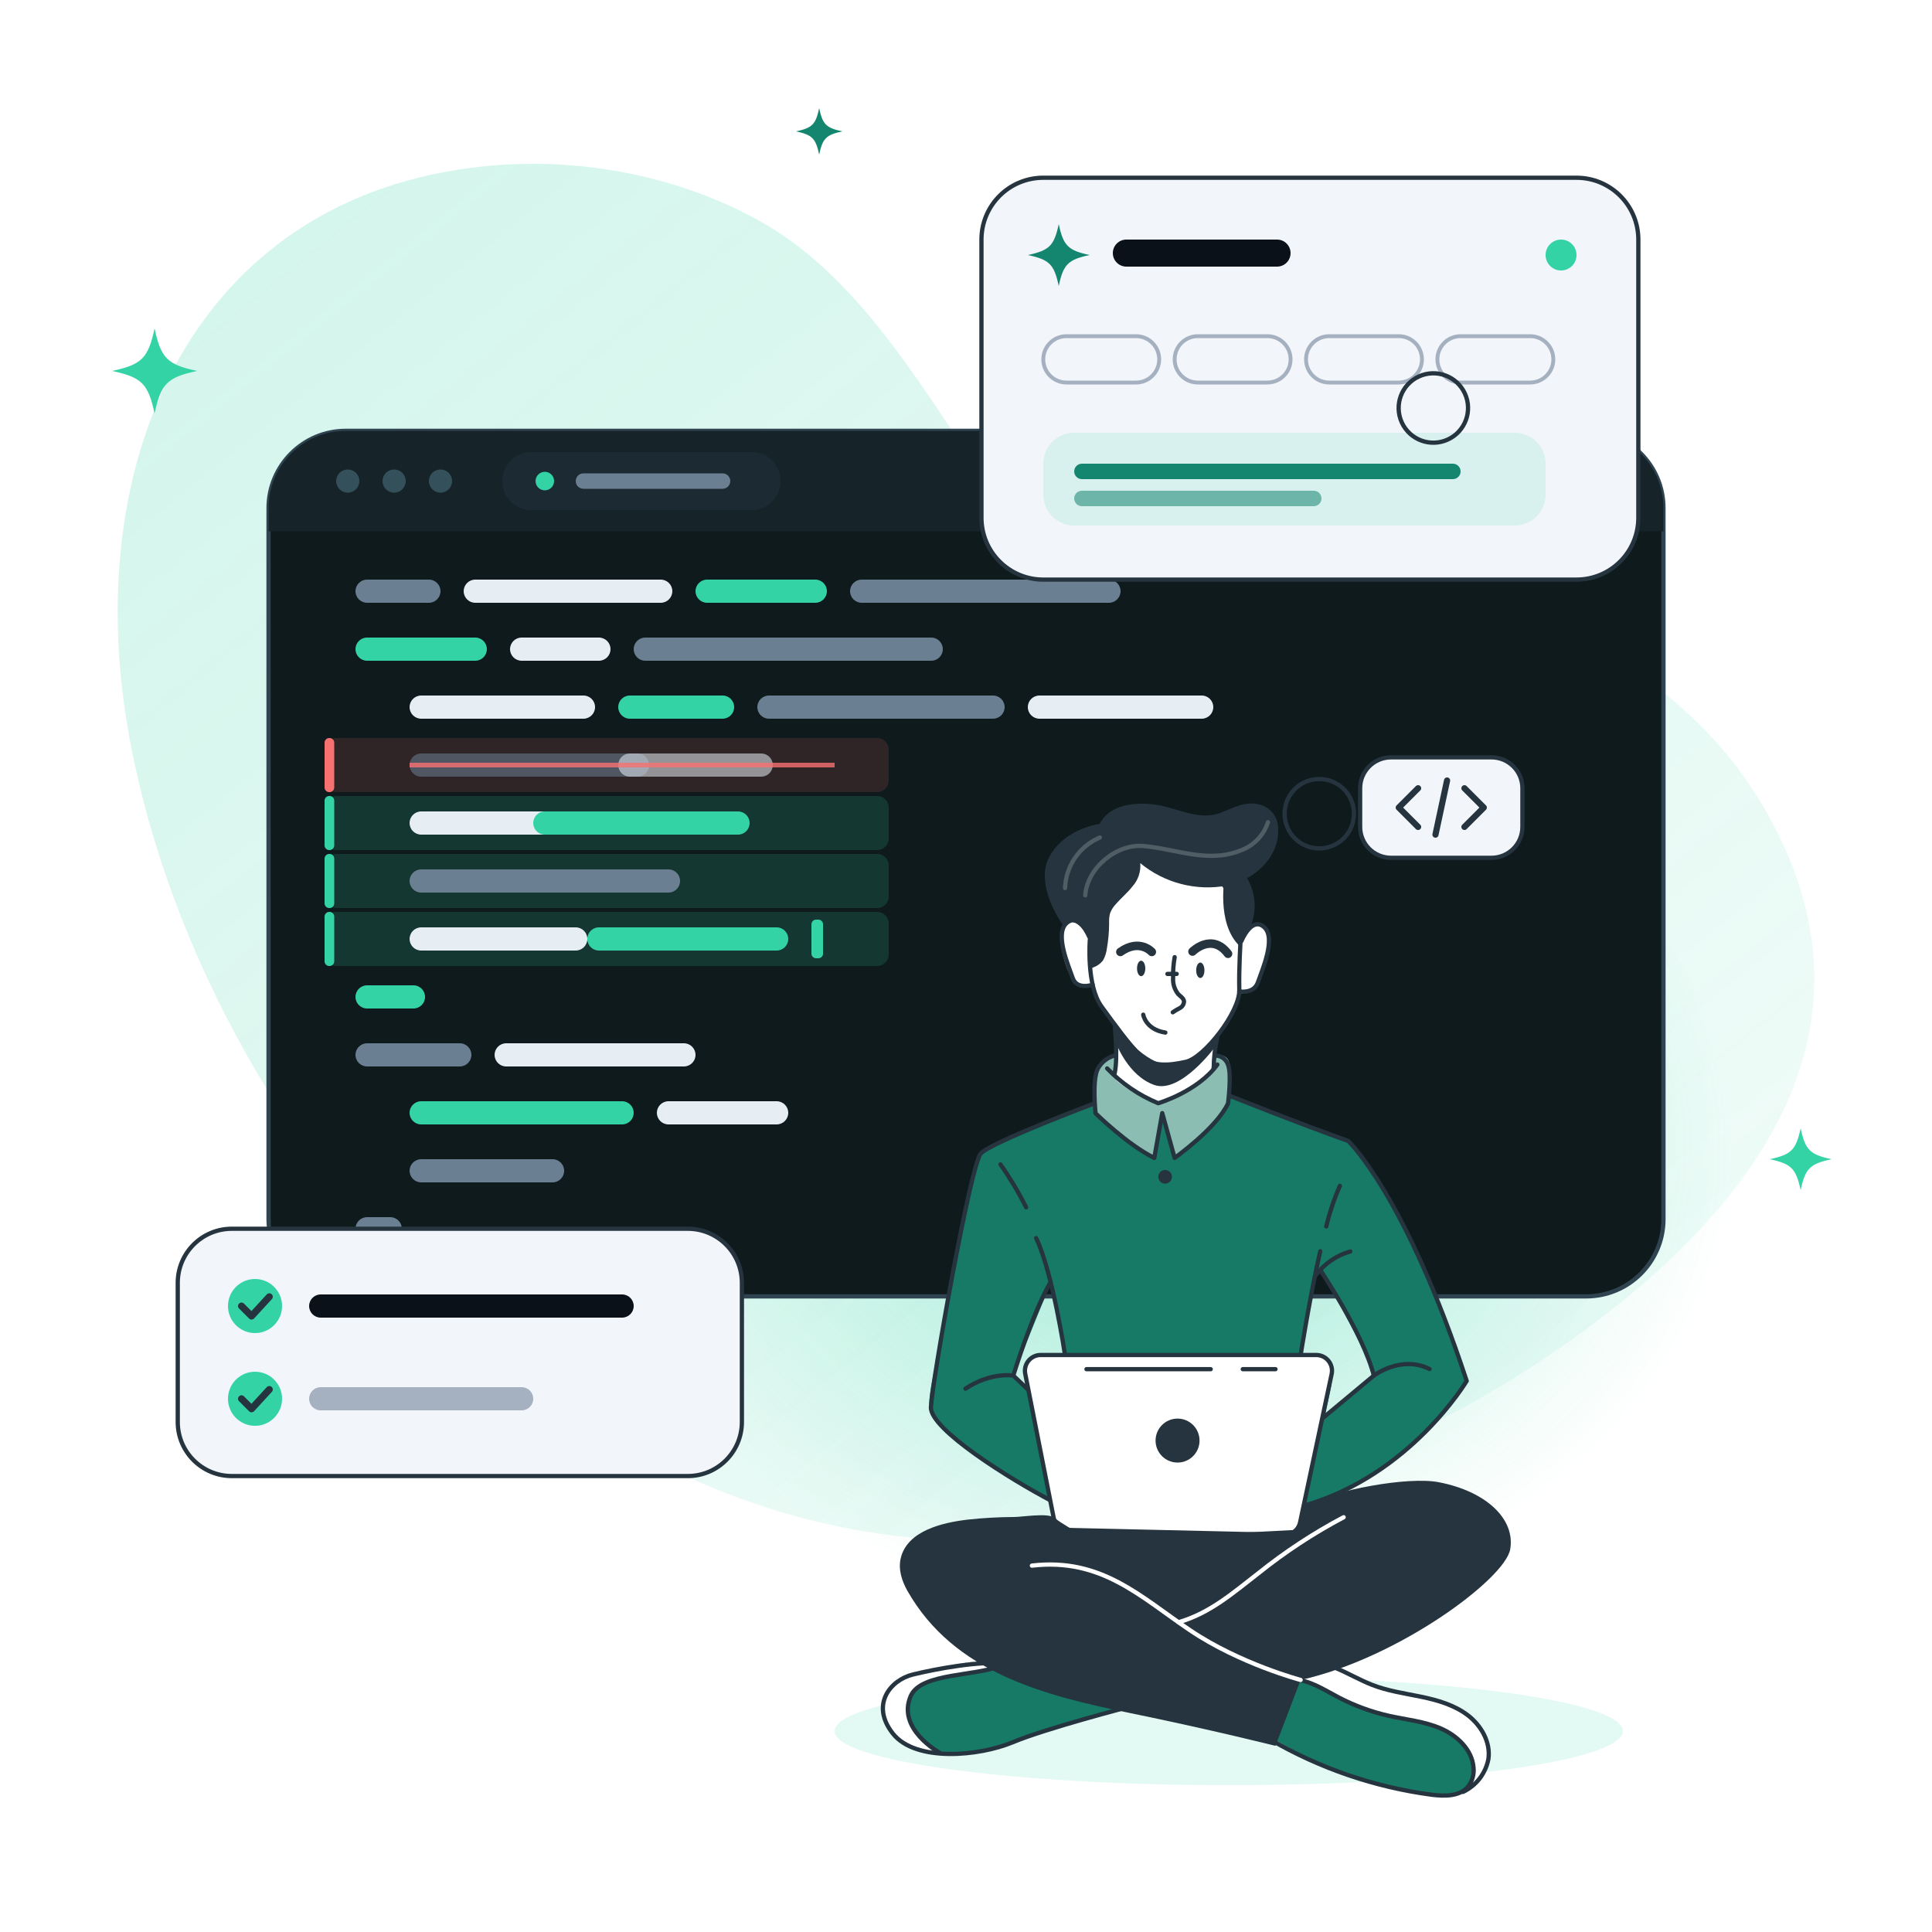
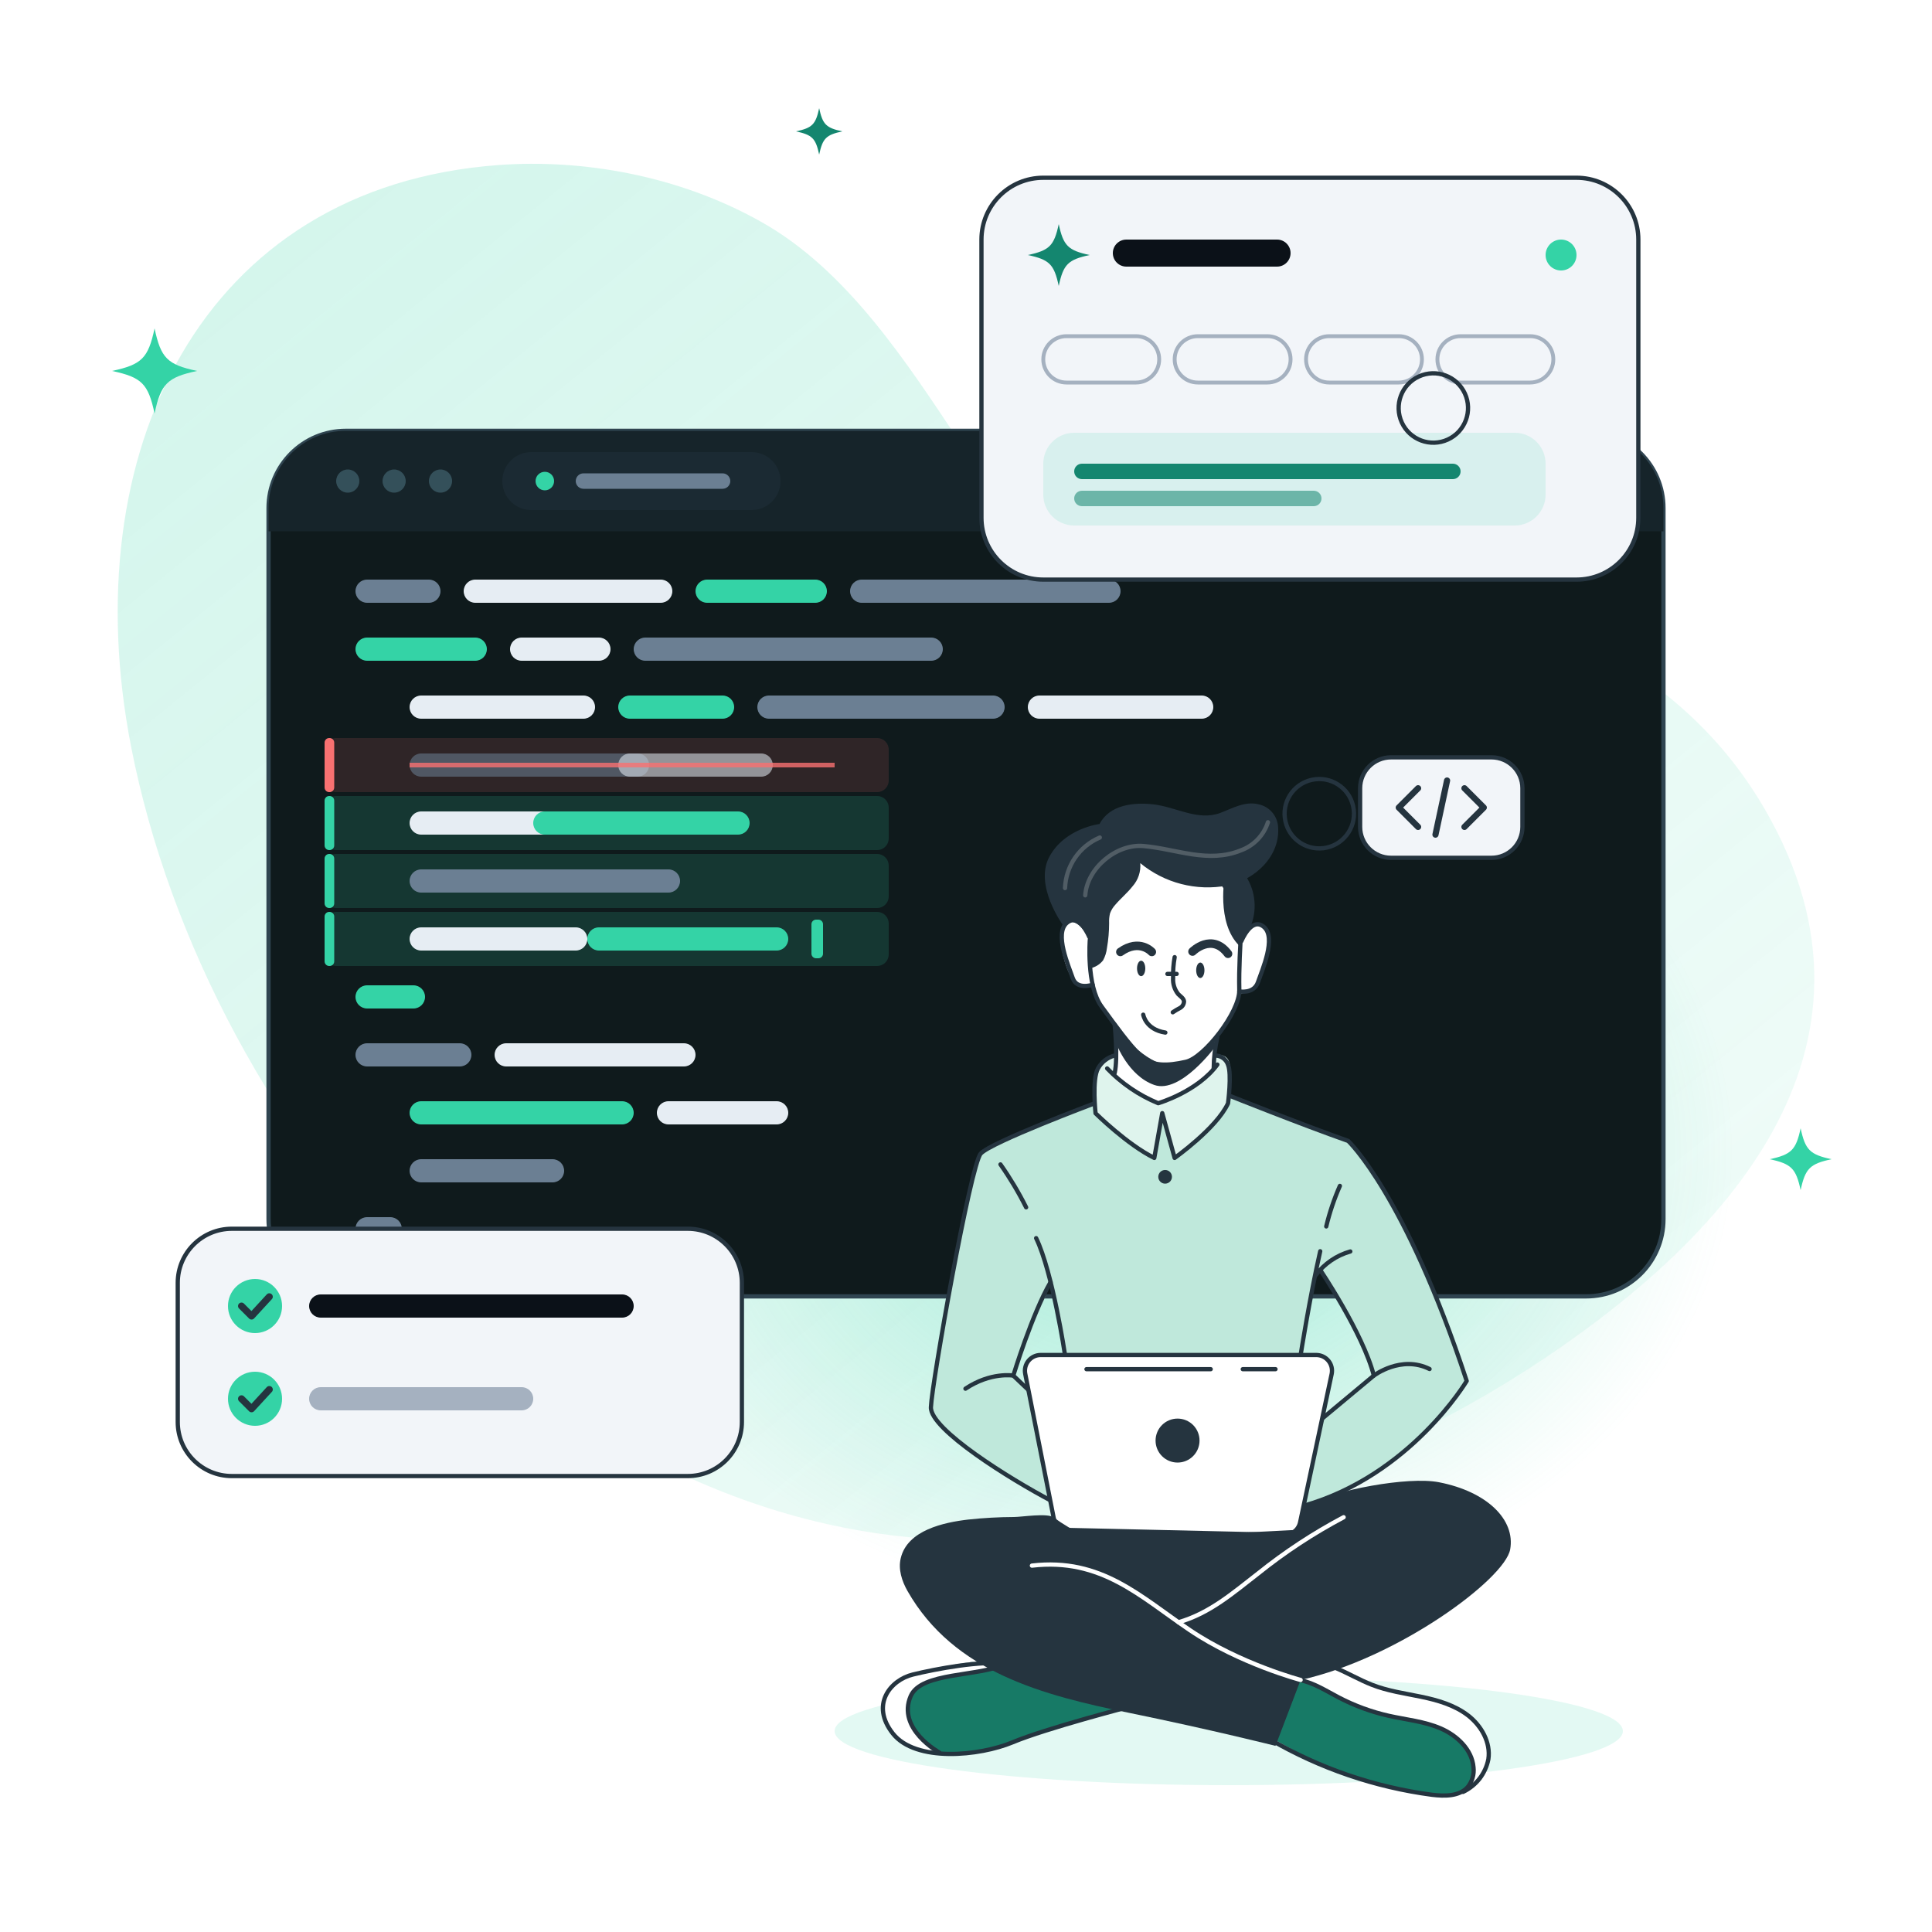
<svg xmlns="http://www.w3.org/2000/svg" viewBox="0 0 500 500" width="500" height="500" fill="none">
  <style>
- .caret{animation:blink 1s steps(1) infinite}
- .step{animation:step 6s infinite}
- .tw{animation:twinkle 3.2s ease-in-out infinite}
- .tw2{animation:twinkle 3.2s ease-in-out -1.4s infinite}
- .stream{animation:stream 4s cubic-bezier(.4,0,.2,1) infinite}
- @keyframes blink{0%,49%{opacity:1}50%,100%{opacity:0}}
- @keyframes step{0%,20%{fill:#34D3A6;stroke:#34D3A6}26%,100%{fill:transparent;stroke:#A5B1C0}}
- @keyframes twinkle{0%,100%{opacity:.35;transform:scale(.7)}50%{opacity:1;transform:scale(1)}}
- @keyframes stream{0%{width:0}60%,100%{width:100px}}
- @media (prefers-reduced-motion:reduce){.caret,.step,.tw,.tw2,.stream{animation:none}.stream{width:100px}}
+ .il-caret{animation:il-blink 1s steps(1) infinite}
+ .il-step{animation:il-step 6s infinite}
+ .il-tw{animation:il-twinkle 3.2s ease-in-out infinite}
+ .il-tw2{animation:il-twinkle 3.2s ease-in-out -1.4s infinite}
+ .il-type{animation:il-typein .5s cubic-bezier(.2,.7,.2,1) backwards;transform-box:fill-box;transform-origin:left}
+ .il-card{animation:il-pop .6s cubic-bezier(.2,.7,.2,1) backwards;transform-box:fill-box;transform-origin:center}
+ .il-float{animation:il-float 6s ease-in-out infinite}
+ .il-float2{animation:il-float 7s ease-in-out -3s infinite}
+ .il-stream{animation:il-stream 6s cubic-bezier(.4,0,.2,1) infinite}
+ .il-reply2{animation:il-fade 6s linear infinite}
+ .il-add1{animation:il-on 6s linear infinite backwards}
+ .il-add2{animation:il-on2 6s linear infinite backwards}
+ .il-add3{animation:il-on3 6s linear infinite backwards}
+ .il-rem{animation:il-rem 6s linear infinite backwards}
+ .il-chk1{animation:il-chk1 6s linear infinite backwards}
+ .il-chk2{animation:il-chk2 6s linear infinite backwards}
+ .il-chk1,.il-chk2{transform-box:fill-box;transform-origin:center}
+ @keyframes il-blink{0%,49%{opacity:1}50%,100%{opacity:0}}
+ @keyframes il-step{0%,20%{fill:#34D3A6;stroke:#34D3A6}26%,100%{fill:transparent;stroke:#A5B1C0}}
+ @keyframes il-twinkle{0%,100%{opacity:.35;transform:scale(.7)}50%{opacity:1;transform:scale(1)}}
+ @keyframes il-typein{from{opacity:0;transform:scaleX(.2)}to{opacity:1;transform:none}}
+ @keyframes il-pop{from{opacity:0;transform:translateY(8px) scale(.94)}to{opacity:1;transform:none}}
+ @keyframes il-float{0%,100%{transform:translateY(0)}50%{transform:translateY(-4px)}}
+ @keyframes il-stream{0%,22%{width:0}46%,96%{width:100px}100%{width:0}}
+ @keyframes il-fade{0%,50%{opacity:0}56%,96%{opacity:1}100%{opacity:0}}
+ @keyframes il-rem{0%,44%{opacity:0}48%,96%{opacity:1}100%{opacity:0}}
+ @keyframes il-on{0%,50%{opacity:0}53%,96%{opacity:1}100%{opacity:0}}
+ @keyframes il-on2{0%,55%{opacity:0}58%,96%{opacity:1}100%{opacity:0}}
+ @keyframes il-on3{0%,60%{opacity:0}63%,96%{opacity:1}100%{opacity:0}}
+ @keyframes il-chk1{0%,74%{opacity:0;transform:scale(.6)}78%,96%{opacity:1;transform:none}100%{opacity:0}}
+ @keyframes il-chk2{0%,84%{opacity:0;transform:scale(.6)}88%,96%{opacity:1;transform:none}100%{opacity:0}}
+ @media (prefers-reduced-motion:reduce){*{animation:none!important}.il-stream{width:100px}}
</style>
  <defs>
    <linearGradient id="blob" x1="0" y1="0" x2="1" y2="1">
      <stop offset="0" stop-color="rgba(52,211,166,.22)" />
      <stop offset="1" stop-color="rgba(52,211,166,.06)" />
    </linearGradient>
    <radialGradient id="glow" cx=".5" cy=".5" r=".5">
      <stop offset="0" stop-color="rgba(52,211,166,.4)" />
      <stop offset="1" stop-color="rgba(52,211,166,.4)" stop-opacity="0" />
    </radialGradient>
  </defs>
  <path d="M456.55,209.11c-48.74-83.48-180.95-53.75-207.95-94.35C234.77,94,219.3,69.87,196.86,57.34c-21.39-12-46.19-16.21-67.81-14.63C51.84,48.36,19.11,117.44,33.94,193.3,53.74,294.49,143.44,397.86,250,398.58,305.74,399,359,379,400.7,350.87l.93-.63C443.33,321.85,493.77,272.84,456.55,209.11Z" fill="url(#blob)" />
  <ellipse cx="300" cy="298" rx="150" ry="120" fill="url(#glow)" />
  <ellipse cx="318" cy="448" rx="102" ry="14" fill="rgba(52,211,166,.14)" />
  <rect x="69.5" y="111.5" width="361" height="224" rx="20" fill="#0F1A1C" stroke="#2F4450" stroke-width="1.1" />
  <path d="M69.5 137.5V131.5A20 20 0 0 1 89.5 111.5H410.5A20 20 0 0 1 430.5 131.5V137.5Z" fill="#16242A" />
  <circle cx="90" cy="124.5" r="3" fill="#34505A" />
  <circle cx="102" cy="124.5" r="3" fill="#34505A" />
  <circle cx="114" cy="124.5" r="3" fill="#34505A" />
  <rect x="130" y="117" width="72" height="15" rx="7.5" fill="#1B2A33" />
  <circle cx="141" cy="124.5" r="2.4" fill="#34D3A6" />
  <rect x="149" y="122.5" width="40" height="4" rx="2" fill="#6B7F93" />
-   <rect x="92" y="150" width="22" height="6" rx="3" fill="#6B7F93" />
-   <rect x="120" y="150" width="54" height="6" rx="3" fill="#E6EDF3" />
-   <rect x="180" y="150" width="34" height="6" rx="3" fill="#34D3A6" />
-   <rect x="220" y="150" width="70" height="6" rx="3" fill="#6B7F93" />
-   <rect x="92" y="165" width="34" height="6" rx="3" fill="#34D3A6" />
-   <rect x="132" y="165" width="26" height="6" rx="3" fill="#E6EDF3" />
-   <rect x="164" y="165" width="80" height="6" rx="3" fill="#6B7F93" />
-   <rect x="106" y="180" width="48" height="6" rx="3" fill="#E6EDF3" />
-   <rect x="160" y="180" width="30" height="6" rx="3" fill="#34D3A6" />
-   <rect x="196" y="180" width="64" height="6" rx="3" fill="#6B7F93" />
-   <rect x="266" y="180" width="48" height="6" rx="3" fill="#E6EDF3" />
-   <rect x="84" y="191" width="146" height="14" rx="3" fill="#F87171" fill-opacity=".14" />
-   <rect x="84" y="191" width="2.5" height="14" rx="1.2" fill="#F87171" />
-   <rect x="106" y="195" width="62" height="6" rx="3" fill="#6B7F93" fill-opacity=".55" />
-   <rect x="160" y="195" width="40" height="6" rx="3" fill="#E6EDF3" fill-opacity=".55" />
-   <rect x="106" y="197.4" width="110" height="1.2" fill="#F87171" fill-opacity=".8" />
-   <rect x="84" y="206" width="146" height="14" rx="3" fill="#34D3A6" fill-opacity=".16" />
-   <rect x="84" y="206" width="2.5" height="14" rx="1.2" fill="#34D3A6" />
-   <rect x="106" y="210" width="40" height="6" rx="3" fill="#E6EDF3" />
-   <rect x="138" y="210" width="56" height="6" rx="3" fill="#34D3A6" />
-   <rect x="84" y="221" width="146" height="14" rx="3" fill="#34D3A6" fill-opacity=".16" />
-   <rect x="84" y="221" width="2.5" height="14" rx="1.2" fill="#34D3A6" />
-   <rect x="106" y="225" width="70" height="6" rx="3" fill="#6B7F93" />
-   <rect x="84" y="236" width="146" height="14" rx="3" fill="#34D3A6" fill-opacity=".16" />
-   <rect x="84" y="236" width="2.5" height="14" rx="1.2" fill="#34D3A6" />
-   <rect x="106" y="240" width="46" height="6" rx="3" fill="#E6EDF3" />
-   <rect x="152" y="240" width="52" height="6" rx="3" fill="#34D3A6" />
-   <rect x="92" y="255" width="18" height="6" rx="3" fill="#34D3A6" />
-   <rect x="92" y="270" width="30" height="6" rx="3" fill="#6B7F93" />
-   <rect x="128" y="270" width="52" height="6" rx="3" fill="#E6EDF3" />
-   <rect x="106" y="285" width="58" height="6" rx="3" fill="#34D3A6" />
-   <rect x="170" y="285" width="34" height="6" rx="3" fill="#E6EDF3" />
-   <rect x="106" y="300" width="40" height="6" rx="3" fill="#6B7F93" />
-   <rect x="92" y="315" width="12" height="6" rx="3" fill="#6B7F93" />
-   <rect class="caret" x="210" y="238" width="3" height="10" rx="1.2" fill="#34D3A6" />
-   <g>
-     <rect x="254" y="46" width="170" height="104" rx="16" fill="#F2F5F9" stroke="#25343F" stroke-width="1.1" />
-     <path class="tw" d="M274 58C275.2 63.6 276.4 64.8 282 66C276.4 67.2 275.2 68.4 274 74C272.8 68.4 271.6 67.2 266 66C271.6 64.8 272.8 63.6 274 58Z" fill="#14866F" style="transform-origin:274px 66px" />
-     <rect x="288" y="62" width="46" height="7" rx="3.5" fill="#0B1118" />
-     <circle cx="404" cy="66" r="4" fill="#34D3A6" />
-     <rect class="step" style="animation-delay:-6s" x="270" y="87" width="30" height="12" rx="6" fill="none" stroke="#A5B1C0" stroke-width="1" />
-     <rect class="step" style="animation-delay:-4.5s" x="304" y="87" width="30" height="12" rx="6" fill="none" stroke="#A5B1C0" stroke-width="1" />
-     <rect class="step" style="animation-delay:-3s" x="338" y="87" width="30" height="12" rx="6" fill="none" stroke="#A5B1C0" stroke-width="1" />
-     <rect class="step" style="animation-delay:-1.5s" x="372" y="87" width="30" height="12" rx="6" fill="none" stroke="#A5B1C0" stroke-width="1" />
-     <rect x="270" y="112" width="130" height="24" rx="8" fill="#34D3A6" fill-opacity=".14" />
-     <rect class="stream" x="278" y="120" width="100" height="4" rx="2" fill="#14866F" />
-     <rect x="278" y="127" width="64" height="4" rx="2" fill="#14866F" fill-opacity=".55" />
-   </g>
-   <g>
-     <rect x="46" y="318" width="146" height="64" rx="14" fill="#F2F5F9" stroke="#25343F" stroke-width="1.1" />
-     <circle cx="66" cy="338" r="7" fill="#34D3A6" />
-     <path d="M62.5 338l2.6 2.6 4.6-5" stroke="#25343F" stroke-width="1.8" stroke-linecap="round" stroke-linejoin="round" />
-     <rect x="80" y="335" width="84" height="6" rx="3" fill="#0B1118" />
-     <circle cx="66" cy="362" r="7" fill="#34D3A6" />
-     <path d="M62.5 362l2.6 2.6 4.6-5" stroke="#25343F" stroke-width="1.8" stroke-linecap="round" stroke-linejoin="round" />
-     <rect x="80" y="359" width="58" height="6" rx="3" fill="#A5B1C0" />
+   <g class="il-type" style="animation-delay:0.10s">
+     <rect x="92" y="150" width="22" height="6" rx="3" fill="#6B7F93" />
+     <rect x="120" y="150" width="54" height="6" rx="3" fill="#E6EDF3" />
+     <rect x="180" y="150" width="34" height="6" rx="3" fill="#34D3A6" />
+     <rect x="220" y="150" width="70" height="6" rx="3" fill="#6B7F93" />
+   </g>
+   <g class="il-type" style="animation-delay:0.17s">
+     <rect x="92" y="165" width="34" height="6" rx="3" fill="#34D3A6" />
+     <rect x="132" y="165" width="26" height="6" rx="3" fill="#E6EDF3" />
+     <rect x="164" y="165" width="80" height="6" rx="3" fill="#6B7F93" />
+   </g>
+   <g class="il-type" style="animation-delay:0.24s">
+     <rect x="106" y="180" width="48" height="6" rx="3" fill="#E6EDF3" />
+     <rect x="160" y="180" width="30" height="6" rx="3" fill="#34D3A6" />
+     <rect x="196" y="180" width="64" height="6" rx="3" fill="#6B7F93" />
+     <rect x="266" y="180" width="48" height="6" rx="3" fill="#E6EDF3" />
+   </g>
+   <g class="il-rem">
+     <rect x="84" y="191" width="146" height="14" rx="3" fill="#F87171" fill-opacity=".14" />
+     <rect x="84" y="191" width="2.5" height="14" rx="1.2" fill="#F87171" />
+     <rect x="106" y="195" width="62" height="6" rx="3" fill="#6B7F93" fill-opacity=".55" />
+     <rect x="160" y="195" width="40" height="6" rx="3" fill="#E6EDF3" fill-opacity=".55" />
+     <rect x="106" y="197.4" width="110" height="1.2" fill="#F87171" fill-opacity=".8" />
+   </g>
+   <g class="il-add1">
+     <rect x="84" y="206" width="146" height="14" rx="3" fill="#34D3A6" fill-opacity=".16" />
+     <rect x="84" y="206" width="2.5" height="14" rx="1.2" fill="#34D3A6" />
+     <rect x="106" y="210" width="40" height="6" rx="3" fill="#E6EDF3" />
+     <rect x="138" y="210" width="56" height="6" rx="3" fill="#34D3A6" />
+   </g>
+   <g class="il-add2">
+     <rect x="84" y="221" width="146" height="14" rx="3" fill="#34D3A6" fill-opacity=".16" />
+     <rect x="84" y="221" width="2.5" height="14" rx="1.2" fill="#34D3A6" />
+     <rect x="106" y="225" width="70" height="6" rx="3" fill="#6B7F93" />
+   </g>
+   <g class="il-add3">
+     <rect x="84" y="236" width="146" height="14" rx="3" fill="#34D3A6" fill-opacity=".16" />
+     <rect x="84" y="236" width="2.5" height="14" rx="1.2" fill="#34D3A6" />
+     <rect x="106" y="240" width="46" height="6" rx="3" fill="#E6EDF3" />
+     <rect x="152" y="240" width="52" height="6" rx="3" fill="#34D3A6" />
+   </g>
+   <g class="il-type" style="animation-delay:0.59s">
+     <rect x="92" y="255" width="18" height="6" rx="3" fill="#34D3A6" />
+   </g>
+   <g class="il-type" style="animation-delay:0.66s">
+     <rect x="92" y="270" width="30" height="6" rx="3" fill="#6B7F93" />
+     <rect x="128" y="270" width="52" height="6" rx="3" fill="#E6EDF3" />
+   </g>
+   <g class="il-type" style="animation-delay:0.73s">
+     <rect x="106" y="285" width="58" height="6" rx="3" fill="#34D3A6" />
+     <rect x="170" y="285" width="34" height="6" rx="3" fill="#E6EDF3" />
+   </g>
+   <g class="il-type" style="animation-delay:0.80s">
+     <rect x="106" y="300" width="40" height="6" rx="3" fill="#6B7F93" />
+   </g>
+   <g class="il-type" style="animation-delay:0.87s">
+     <rect x="92" y="315" width="12" height="6" rx="3" fill="#6B7F93" />
+   </g>
+   <rect class="il-caret" x="210" y="238" width="3" height="10" rx="1.2" fill="#34D3A6" />
+   <g class="il-float">
+     <g class="il-card" style="animation-delay:.35s">
+       <rect x="254" y="46" width="170" height="104" rx="16" fill="#F2F5F9" stroke="#25343F" stroke-width="1.1" />
+       <path class="il-tw" d="M274 58C275.2 63.6 276.4 64.8 282 66C276.4 67.2 275.2 68.4 274 74C272.8 68.4 271.6 67.2 266 66C271.6 64.8 272.8 63.6 274 58Z" fill="#14866F" style="transform-origin:274px 66px" />
+       <rect x="288" y="62" width="46" height="7" rx="3.5" fill="#0B1118" />
+       <circle cx="404" cy="66" r="4" fill="#34D3A6" />
+       <rect class="il-step" style="animation-delay:-6s" x="270" y="87" width="30" height="12" rx="6" fill="none" stroke="#A5B1C0" stroke-width="1" />
+       <rect class="il-step" style="animation-delay:-4.5s" x="304" y="87" width="30" height="12" rx="6" fill="none" stroke="#A5B1C0" stroke-width="1" />
+       <rect class="il-step" style="animation-delay:-3s" x="338" y="87" width="30" height="12" rx="6" fill="none" stroke="#A5B1C0" stroke-width="1" />
+       <rect class="il-step" style="animation-delay:-1.5s" x="372" y="87" width="30" height="12" rx="6" fill="none" stroke="#A5B1C0" stroke-width="1" />
+       <rect x="270" y="112" width="130" height="24" rx="8" fill="#34D3A6" fill-opacity=".14" />
+       <rect class="il-stream" x="278" y="120" width="100" height="4" rx="2" fill="#14866F" />
+       <rect class="il-reply2" x="278" y="127" width="64" height="4" rx="2" fill="#14866F" fill-opacity=".55" />
+     </g>
+   </g>
+   <g class="il-float2">
+     <g class="il-card" style="animation-delay:.55s">
+       <rect x="46" y="318" width="146" height="64" rx="14" fill="#F2F5F9" stroke="#25343F" stroke-width="1.1" />
+       <g class="il-chk1">
+         <circle cx="66" cy="338" r="7" fill="#34D3A6" />
+         <path d="M62.5 338l2.6 2.6 4.6-5" stroke="#25343F" stroke-width="1.8" stroke-linecap="round" stroke-linejoin="round" />
+       </g>
+       <rect x="80" y="335" width="84" height="6" rx="3" fill="#0B1118" />
+       <g class="il-chk2">
+         <circle cx="66" cy="362" r="7" fill="#34D3A6" />
+         <path d="M62.5 362l2.6 2.6 4.6-5" stroke="#25343F" stroke-width="1.8" stroke-linecap="round" stroke-linejoin="round" />
+       </g>
+       <rect x="80" y="359" width="58" height="6" rx="3" fill="#A5B1C0" />
+     </g>
  </g>
  <g transform="translate(352 196)">
    <rect width="42" height="26" rx="8" fill="#F2F5F9" stroke="#25343F" stroke-width="1.1" />
    <path d="M15 8l-5 5 5 5M27 8l5 5-5 5M22.5 6l-3 14" stroke="#25343F" stroke-width="1.6" stroke-linecap="round" stroke-linejoin="round" />
  </g>
-   <path class="tw" d="M40 85C41.65 92.7 43.3 94.35 51 96C43.3 97.65 41.65 99.3 40 107C38.35 99.3 36.7 97.65 29 96C36.7 94.35 38.35 92.7 40 85Z" fill="#34D3A6" style="transform-origin:40px 96px" />
-   <path class="tw2" d="M466 292C467.2 297.6 468.4 298.8 474 300C468.4 301.2 467.2 302.4 466 308C464.8 302.4 463.6 301.2 458 300C463.6 298.8 464.8 297.6 466 292Z" fill="#34D3A6" style="transform-origin:466px 300px" />
-   <path class="tw2" d="M212 28C212.9 32.2 213.8 33.1 218 34C213.8 34.9 212.9 35.8 212 40C211.1 35.8 210.2 34.9 206 34C210.2 33.1 211.1 32.2 212 28Z" fill="#14866F" style="transform-origin:212px 34px" />
+   <path class="il-tw" d="M40 85C41.65 92.7 43.3 94.35 51 96C43.3 97.65 41.65 99.3 40 107C38.35 99.3 36.7 97.65 29 96C36.7 94.35 38.35 92.7 40 85Z" fill="#34D3A6" style="transform-origin:40px 96px" />
+   <path class="il-tw2" d="M466 292C467.2 297.6 468.4 298.8 474 300C468.4 301.2 467.2 302.4 466 308C464.8 302.4 463.6 301.2 458 300C463.6 298.8 464.8 297.6 466 292Z" fill="#34D3A6" style="transform-origin:466px 300px" />
+   <path class="il-tw2" d="M212 28C212.9 32.2 213.8 33.1 218 34C213.8 34.9 212.9 35.8 212 40C211.1 35.8 210.2 34.9 206 34C210.2 33.1 211.1 32.2 212 28Z" fill="#14866F" style="transform-origin:212px 34px" />
  <g>
    <g id="freepik--Character--inject-19" style="transform-origin: 309.678px 336.317px;">
      <path d="M296.86,440.47s-29,8.31-33.05,9.75c-3.68,1.3-13.66,4.8-21.15,3.71a15.89,15.89,0,0,1-2.14-.46c-7.59-2.26-11-4.37-12-9.14s2.78-8.29,6.42-10.54,23.38-4.6,23.38-4.6l4.77,1.4h0Z" style="fill: #177A66; transform-origin: 262.608px 441.664px;" id="elxn5oodrvi3" />
      <path d="M242.66,453.93a15.89,15.89,0,0,1-2.14-.46c-7.59-2.26-11-4.37-12-9.14s2.78-8.29,6.42-10.54,23.38-4.6,23.38-4.6l4.77,1.4c-4.32,2-20.4,3.09-23.91,5.11s-5.2,5.82-3.13,11C237.16,449.4,240.12,452.05,242.66,453.93Z" style="fill: rgb(255, 255, 255); transform-origin: 245.723px 441.56px;" id="elg3b2ua6da2s" />
      <path d="M292.5,441.65s-21.78,5.64-30.42,9.25-25.11,5.19-31-2.25-.68-13.86,5.19-15.29,17.74-3.68,24.22-2.77" style="fill: none; stroke: #25343F; stroke-linecap: round; stroke-linejoin: round; stroke-width: 1.103px; transform-origin: 260.496px 442.151px;" id="el83oraowapqe" />
      <path d="M243.09,453.54s-11.08-6.08-7.4-14.6c2.72-6.28,17.5-4.92,24.82-8.35" style="fill: none; stroke: #25343F; stroke-linecap: round; stroke-linejoin: round; stroke-width: 1.103px; transform-origin: 247.726px 442.065px;" id="el7qgtqoqhdy8" />
      <path d="M385.19,455.28c-.3,3-1.35,5.81-4.35,7.58-2,1.18-4.84,1.88-8.91,1.84-10.17-.13-29.29-7.4-29.29-7.4l-17.9-9.9,9.31-14.73,2.55-4,6.58,1.48s5.45,3.09,10.93,5.55,18.79,3,23.48,6.77S385.7,450.34,385.19,455.28Z" style="fill: #177A66; transform-origin: 354.99px 446.686px;" id="elqpju9lqt9i7" />
      <path d="M385.19,455.28c-.3,3-1.35,5.81-4.35,7.58a13.39,13.39,0,0,0-.5-8.94c-2-4.49-8.51-8.45-17.07-9.11s-15.11-4.66-18.54-6.45c-2.68-1.39-8.33-4.43-10.68-5.69l2.55-4,6.58,1.48s5.45,3.09,10.93,5.55,18.79,3,23.48,6.77S385.7,450.34,385.19,455.28Z" style="fill: rgb(255, 255, 255); transform-origin: 359.645px 445.765px;" id="elcyx7a4p0az" />
      <path d="M328.71,450.18a112.86,112.86,0,0,0,41.9,14.31c3.26.39,7.05.45,9.23-2a6.82,6.82,0,0,0,1.5-5.11c-.39-4.6-4.26-8.24-8.5-10.07s-8.91-2.25-13.42-3.26a53.38,53.38,0,0,1-12.9-4.72c-3.24-1.69-6.37-3.74-9.94-4.5s-7.82.16-9.73,3.28" style="fill: none; stroke: #25343F; stroke-linecap: round; stroke-linejoin: round; stroke-width: 1.103px; transform-origin: 354.118px 449.635px;" id="el8lor92i3j05" />
      <path d="M378.64,463.74a11.92,11.92,0,0,0,6.55-8.46c.65-4.33-1.82-8.69-5.29-11.35s-7.82-3.92-12.11-4.81S359.11,437.63,355,436c-6.27-2.46-12.46-7.3-19-5.57" style="fill: none; stroke: #25343F; stroke-linecap: round; stroke-linejoin: round; stroke-width: 1.103px; transform-origin: 360.647px 446.902px;" id="elbf3xd86kmvt" />
-       <path d="M348.91,295.26l-30.29-11.52-.38-.15s.11-.8.2-2c.19-2.42.29-6.36-.85-7.69-1.69-2-6.47-.32-11.14-2.46s-13.3,1.69-13.3,1.69-6.24-1.15-9,3.35c-1.4,3.63-.92,9-.92,9l-.57.2c-3.61,1.35-23.25,8.74-27.4,11.71-4.59,3.25-9.67,36.62-11.3,46.42s-4.53,18.63-3.06,22,22.57,19.62,34.71,23.81,55.19,3,55.19,3,.7-.19,1.95-.59c7.28-2.34,33.11-12,46.82-34.68C379.59,357.39,366.31,313.86,348.91,295.26Zm-81.84,56.13c-2.23,1.58-1,7.7-1,7.7l-3.79-3.34,9.52-23.41,4.06,18S269.3,349.82,267.07,351.39Zm76.16,14.87c-1.05.54,3-10.71,1.08-13.26s-7.71-2.31-7.71-2.31l.49-3.07,3.43-17.6,1.14-1.35s11.78,20.19,13.89,27.31C355.55,356,342.71,366.26,343.23,366.26Z" style="fill: #177A66; transform-origin: 310.033px 331.783px;" id="elrhuimiwl7j9" />
+       <path d="M348.91,295.26l-30.29-11.52-.38-.15s.11-.8.2-2c.19-2.42.29-6.36-.85-7.69-1.69-2-6.47-.32-11.14-2.46s-13.3,1.69-13.3,1.69-6.24-1.15-9,3.35c-1.4,3.63-.92,9-.92,9l-.57.2c-3.61,1.35-23.25,8.74-27.4,11.71-4.59,3.25-9.67,36.62-11.3,46.42s-4.53,18.63-3.06,22,22.57,19.62,34.71,23.81,55.19,3,55.19,3,.7-.19,1.95-.59c7.28-2.34,33.11-12,46.82-34.68C379.59,357.39,366.31,313.86,348.91,295.26Zm-81.84,56.13c-2.23,1.58-1,7.7-1,7.7l-3.79-3.34,9.52-23.41,4.06,18S269.3,349.82,267.07,351.39Zm76.16,14.87c-1.05.54,3-10.71,1.08-13.26s-7.71-2.31-7.71-2.31l.49-3.07,3.43-17.6,1.14-1.35s11.78,20.19,13.89,27.31C355.55,356,342.71,366.26,343.23,366.26Z" style="fill: #BFE8DB; transform-origin: 310.033px 331.783px;" id="elrhuimiwl7j9" />
      <path d="M291.72,222.25l-15.64,16.6s-2.15,1.91-1.3,6.72,2.85,9,4.36,9.28a21.37,21.37,0,0,0,3.62.32s3.35,7.26,5.73,10.11c0,0,.82,11.21.38,14.32,0,0,5.62,4.91,10.91,5.53s13.46-7.48,13.46-7.48l2-9.92s4.8-7.28,5.12-9.22,2.52-1.44,3.6-2.4,3.57-5.23,4-9.27.44-8.68-4.25-7.32c-4.07-1.09-1.52-9.69-1.52-9.69l-7.15-6.3Z" style="fill: rgb(255, 255, 255); transform-origin: 301.36px 253.707px;" id="el1gogbljce0q" />
      <g id="elz3vv3efgfub">
        <path d="M318.62,283.74a17.67,17.67,0,0,1-.81,1.81c-2.58,4.86-13.82,14.13-13.82,14.13l-3.4-10.45-1.86,10.45c-3.75-1.64-15.19-11.55-15.19-11.55s-.39-.93-.86-2.38l.57-.2s-.48-5.41.92-9c2.74-4.5,9-3.35,9-3.35s8.63-3.83,13.3-1.69,9.45.48,11.14,2.46.65,9.66.65,9.66Z" style="fill: rgb(255, 255, 255); opacity: 0.5; transform-origin: 300.65px 285.27px;" />
      </g>
      <g id="el6peog0dj7ix">
        <path d="M348.91,295.26l-30.29-11.52-.38-.15s.11-.8.2-2l-.63,3.93-4.48,6.08a124,124,0,0,1,14,6.16A12.28,12.28,0,0,1,333.73,310l-5.58,47.75-2.29,27.11,6.91,7.17c7.28-2.34,33.11-12,46.82-34.68C379.59,357.39,366.31,313.86,348.91,295.26Zm-5.68,71c-1.05.54,3-10.71,1.08-13.26s-7.71-2.31-7.71-2.31l.49-3.07,3.43-17.6,1.14-1.35s11.78,20.19,13.89,27.31C355.55,356,342.71,366.26,343.23,366.26Z" style="opacity: 0.2; transform-origin: 346.46px 336.81px;" />
      </g>
      <g id="elwcarxha23i7">
        <path d="M277.87,353l-4.71-15.74s-8.45-28.81-14.24-35.91l1.52,20.26s-5,24.2-9.57,31.39-5.59,9,0,9,19.2,10.84,19.2,10.84l-1.05-9ZM266,359.09l-3.79-3.34,9.52-23.41,4.06,18s-6.52-.49-8.75,1.08S266,359.09,266,359.09Z" style="opacity: 0.2; transform-origin: 262.46px 337.095px;" />
      </g>
      <path d="M288.49,265.28s.86,8.49,0,12.37" style="fill: none; stroke: #25343F; stroke-linecap: round; stroke-linejoin: round; stroke-width: 1.103px; transform-origin: 288.681px 271.465px;" id="elbk4pe0adf1g" />
      <path d="M314.11,276.51a36.53,36.53,0,0,1,.94-8.11" style="fill: none; stroke: #25343F; stroke-linecap: round; stroke-linejoin: round; stroke-width: 1.103px; transform-origin: 314.58px 272.455px;" id="elfn0rr51u5s" />
      <path d="M316.38,228.58s5.14,6.45,4.87,11.33-.65,10.66-.52,16.32-9.09,17.52-13.83,18.57-8.82,1.32-11.85-1.71-6.06-7.24-10-12.64-3-17.25-3-17.25" style="fill: none; stroke: #25343F; stroke-linecap: round; stroke-linejoin: round; stroke-width: 1.103px; transform-origin: 301.606px 252.052px;" id="elmif7qnoftz" />
      <path d="M304,247.71a26.82,26.82,0,0,0-.4,5.37,6.05,6.05,0,0,0,1.32,4.2c.57.58,1.39,1.05,1.5,1.85a2,2,0,0,1-1.06,1.75,15.55,15.55,0,0,0-1.85,1.1" style="fill: none; stroke: #25343F; stroke-linecap: round; stroke-linejoin: round; stroke-width: 1.103px; transform-origin: 304.965px 254.845px;" id="elzf4oj9dhvqm" />
      <path d="M295.87,262.6s.59,3.83,5.72,4.63" style="fill: none; stroke: #25343F; stroke-linecap: round; stroke-linejoin: round; stroke-width: 1.103px; transform-origin: 298.73px 264.915px;" id="elqjldss58pnd" />
      <path d="M296.4,250.63c0,1.11-.48,2-1.07,2s-1.07-.89-1.07-2,.48-2,1.07-2S296.4,249.53,296.4,250.63Z" style="fill: #25343F; transform-origin: 295.33px 250.63px;" id="eldyitzb24jw9" />
      <path d="M311.71,251.11c0,1.11-.48,2-1.07,2s-1.07-.9-1.07-2,.48-2,1.07-2S311.71,250,311.71,251.11Z" style="fill: #25343F; transform-origin: 310.64px 251.11px;" id="el13yxsmgbf8mq" />
      <path d="M308.62,246.26s5-5,9.19.58" style="fill: none; stroke: #25343F; stroke-linecap: round; stroke-linejoin: round; stroke-width: 2.206px; transform-origin: 313.215px 245.52px;" id="elmyd0o76lmmp" />
      <path d="M298.09,246.36s-3.16-3.54-8.14,0" style="fill: none; stroke: #25343F; stroke-linecap: round; stroke-linejoin: round; stroke-width: 2.206px; transform-origin: 294.02px 245.573px;" id="eli55q65akkw" />
      <path d="M288.87,270s3.05,8.4,9.86,10.79,15.85-10,15.85-10l-.47-1.61s-5.93,7.7-12.52,6.39-13.1-10.25-13.1-10.25Z" style="fill: #25343F; transform-origin: 301.535px 273.208px;" id="el2p4rf3g1x0l" />
      <path d="M282.76,254.85s-4.06,1.43-5.14-1.73-4.78-11.49-1.54-14.27,5.84,3.67,5.84,3.67" style="fill: none; stroke: #25343F; stroke-linecap: round; stroke-linejoin: round; stroke-width: 1.103px; transform-origin: 278.769px 246.664px;" id="el4iujkuptn28" />
      <path d="M320.72,256.57s3.77.76,4.85-2.4,4.78-11.49,1.54-14.27-5.84,3.67-5.84,3.67" style="fill: none; stroke: #25343F; stroke-linecap: round; stroke-linejoin: round; stroke-width: 1.103px; transform-origin: 324.566px 247.927px;" id="elys1iwdfhxg8" />
      <path d="M281.92,250.63a5.62,5.62,0,0,0,3.56-2.1,8.74,8.74,0,0,0,1-3.19,37.59,37.59,0,0,0,.56-6.44,8.81,8.81,0,0,1,.23-2.51,6.6,6.6,0,0,1,1.36-2.23c1.41-1.66,3.12-3.06,4.47-4.78a8,8,0,0,0,2-6,27.45,27.45,0,0,0,22.47,5.81c7.15-1.4,14-7.67,13.17-15.55a6.37,6.37,0,0,0-5-5.48c-3.53-.88-6.7,1-9.9,2.21-5.83,2.2-11.54-1.58-17.43-2.21-5-.55-11.23.08-13.85,5.09,0,0-9,1.06-13,8.5s3.57,17.73,3.57,17.73,3-3.68,6.93,3.76Z" style="fill: #25343F; transform-origin: 300.601px 229.282px;" id="el4kn825zioc9" />
      <path d="M317,226.68s-2.34,12.2,3.77,18.11c0,0,1.34-3.67,2.69-4.57a14.13,14.13,0,0,0-1.07-13.54C317.87,219.58,317,226.68,317,226.68Z" style="fill: #25343F; transform-origin: 320.631px 234.157px;" id="elfjc1qnlac5" />
      <g id="elvkwslaatvfi">
        <path d="M328.14,212.8a11.49,11.49,0,0,1-7,7.27c-8.48,3.46-16.71-.37-25.21-1.12-6.93-.62-14.58,5.64-15.07,12.76" style="fill: none; stroke: rgb(255, 255, 255); stroke-linecap: round; stroke-linejoin: round; stroke-width: 1.103px; opacity: 0.2; transform-origin: 304.5px 222.255px;" />
      </g>
      <g id="el5gfxvl38iqs">
        <path d="M275.63,229.83a14.81,14.81,0,0,1,9-13.08" style="fill: none; stroke: rgb(255, 255, 255); stroke-linecap: round; stroke-linejoin: round; stroke-width: 1.103px; opacity: 0.2; transform-origin: 280.13px 223.29px;" />
      </g>
      <path d="M286.53,276.51a38.71,38.71,0,0,0,13.21,9s10.15-2.95,15.31-10" style="fill: none; stroke: #25343F; stroke-linecap: round; stroke-linejoin: round; stroke-width: 1.103px; transform-origin: 300.79px 280.51px;" id="elek8p843j8jc" />
      <g id="elnsymtrujthp">
        <circle cx="293.15" cy="250.63" r="8.98" style="fill: none; stroke: #25343F; stroke-linecap: round; stroke-linejoin: round; stroke-width: 1.103px; transform-origin: 293.15px 250.63px; transform: rotate(-24.64deg);" />
      </g>
      <g id="elhnzu6xz35gg">
        <circle cx="313.22" cy="250.63" r="8.98" style="fill: none; stroke: #25343F; stroke-linecap: round; stroke-linejoin: round; stroke-width: 1.103px; transform-origin: 313.22px 250.63px; transform: rotate(-7deg);" />
      </g>
      <path d="M288.49,273.16a7,7,0,0,0-4.33,3.35c-1.59,2.8-.63,11.61-.63,11.61s8.21,8.12,15.2,11.55l2.06-11.59,3.2,11.59s10.82-7.65,13.82-14.12c0,0,1-7.55,0-10a3.47,3.47,0,0,0-3.23-2.37" style="fill: none; stroke: #25343F; stroke-linecap: round; stroke-linejoin: round; stroke-width: 1.103px; transform-origin: 300.749px 286.415px;" id="eld00u126l10c" />
      <path d="M275.63,350.7s-3.21-21.5-7.48-30.27" style="fill: none; stroke: #25343F; stroke-linecap: round; stroke-linejoin: round; stroke-width: 1.103px; transform-origin: 271.89px 335.565px;" id="eltgxwlh1pvub" />
      <path d="M258.92,301.35a87,87,0,0,1,6.64,11.11" style="fill: none; stroke: #25343F; stroke-linecap: round; stroke-linejoin: round; stroke-width: 1.103px; transform-origin: 262.24px 306.905px;" id="eltp4cu6u5m1" />
      <path d="M343.23,317.4a62.1,62.1,0,0,1,3.53-10.49" style="fill: none; stroke: #25343F; stroke-linecap: round; stroke-linejoin: round; stroke-width: 1.103px; transform-origin: 344.995px 312.155px;" id="elg1zvd0steit" />
      <path d="M336.6,350.7s2.31-14.74,5.07-26.88" style="fill: none; stroke: #25343F; stroke-linecap: round; stroke-linejoin: round; stroke-width: 1.103px; transform-origin: 339.135px 337.26px;" id="eltg105s8jay" />
      <path d="M340.52,330a17,17,0,0,1,8.94-6.12" style="fill: none; stroke: #25343F; stroke-linecap: round; stroke-linejoin: round; stroke-width: 1.103px; transform-origin: 344.99px 326.94px;" id="elh8ya8f54j5i" />
      <path d="M318.25,283.59s18.63,7.45,30.66,11.68c0,0,14.8,13.91,30.67,62.12,0,0-14.54,24.46-42.2,32.3" style="fill: none; stroke: #25343F; stroke-linecap: round; stroke-linejoin: round; stroke-width: 1.103px; transform-origin: 348.915px 336.64px;" id="elwj89ognisx" />
      <path d="M342.18,367.13,355.55,356s7.07-5.37,14.42-1.7" style="fill: none; stroke: #25343F; stroke-linecap: round; stroke-linejoin: round; stroke-width: 1.103px; transform-origin: 356.075px 360.074px;" id="el561avncf2p" />
      <path d="M341.67,328.67S352.72,345,355.55,356" style="fill: none; stroke: #25343F; stroke-linecap: round; stroke-linejoin: round; stroke-width: 1.103px; transform-origin: 348.61px 342.335px;" id="elr8o82up3479" />
      <path d="M266.15,359.71,262.24,356s-5.8-1-12.38,3.39" style="fill: none; stroke: #25343F; stroke-linecap: round; stroke-linejoin: round; stroke-width: 1.103px; transform-origin: 258.005px 357.806px;" id="el6xs7vr61lgk" />
      <path d="M262.24,356s4.86-16,9.65-24.19" style="fill: none; stroke: #25343F; stroke-linecap: round; stroke-linejoin: round; stroke-width: 1.103px; transform-origin: 267.065px 343.905px;" id="eljhmxaqd8un" />
      <path d="M283.25,285.55s-26.81,10.06-29.44,13-12.62,59.19-12.89,65.63c-.23,5.76,20.65,18.69,31,24.14" style="fill: none; stroke: #25343F; stroke-linecap: round; stroke-linejoin: round; stroke-width: 1.103px; transform-origin: 262.084px 336.935px;" id="elp9d7gcbrr2" />
      <path d="M303.3,304.56a1.77,1.77,0,1,1-1.77-1.77A1.76,1.76,0,0,1,303.3,304.56Z" style="fill: #25343F; transform-origin: 301.53px 304.56px;" id="el7injtyyoevx" />
      <path d="M334.32,398.78h-61a1.43,1.43,0,0,1-1.43-1.43h0a1.43,1.43,0,0,1,1.43-1.43h61a1.43,1.43,0,0,1,1.43,1.43h0A1.43,1.43,0,0,1,334.32,398.78Z" style="fill: #25343F; transform-origin: 303.82px 397.35px;" id="el8yh2pq966zp" />
      <path d="M336.46,394l8.17-38.4a4.08,4.08,0,0,0-4-4.93h-71.3a4.08,4.08,0,0,0-4,4.88l7.33,37.12a4.08,4.08,0,0,0,3.91,3.29l55.79,1.28A4.1,4.1,0,0,0,336.46,394Z" style="fill: rgb(255, 255, 255); stroke: #25343F; stroke-linecap: round; stroke-linejoin: round; stroke-width: 1.103px; transform-origin: 304.985px 373.956px;" id="elaepgdc8vfle" />
      <path d="M310.44,372.83a5.69,5.69,0,1,1-5.69-5.7A5.69,5.69,0,0,1,310.44,372.83Z" style="fill: #25343F; transform-origin: 304.75px 372.82px;" id="ellhbikhmh48" />
      <line x1="321.63" y1="354.34" x2="330.1" y2="354.34" style="fill: none; stroke: #25343F; stroke-linecap: round; stroke-linejoin: round; stroke-width: 1.103px; transform-origin: 325.865px 354.34px;" id="elk00rqxwr0mr" />
      <line x1="281.18" y1="354.34" x2="313.33" y2="354.34" style="fill: none; stroke: #25343F; stroke-linecap: round; stroke-linejoin: round; stroke-width: 1.103px; transform-origin: 297.255px 354.34px;" id="el8sisatk8lry" />
      <path d="M336.6,434.77l-6.5,17.06s-16.58-4.18-37.81-8.53c-22.21-4.55-45.4-10.44-57.43-31.55-1.46-2.57-2.44-5.61-1.75-8.49,1.73-7.29,11.22-9.27,17.47-10a113.92,113.92,0,0,1,11.83-.66c2,0,8.65-1.09,10.26.1a47.14,47.14,0,0,0,7.71,4.57c3.55,1.51,55.37-1.35,55.37-1.35a18.59,18.59,0,0,0,1.63-6.23c8.15-4.14,27-7.64,35-6.09,12.53,2.43,19.84,9.74,18.45,17.4S361.76,429.2,336.6,434.77Z" style="fill: #25343F; transform-origin: 311.941px 417.528px;" id="el4dy70lysrwm" />
      <path d="M336.6,434.77s-15.77-4.18-28.65-12.88-22.94-18.8-40.89-16.71" style="fill: none; stroke: rgb(255, 255, 255); stroke-linecap: round; stroke-linejoin: round; stroke-width: 1.103px; transform-origin: 301.83px 419.836px;" id="elg4usbfc5b8s" />
      <path d="M305,419.84c8.14-2.34,14.11-7.61,20.64-12.66a139.62,139.62,0,0,1,22.09-14.52" style="fill: none; stroke: rgb(255, 255, 255); stroke-linecap: round; stroke-linejoin: round; stroke-width: 1.103px; transform-origin: 326.365px 406.25px;" id="elxy3ip42ixoc" />
      <line x1="302.13" y1="252.05" x2="304.52" y2="252.05" style="fill: none; stroke: #25343F; stroke-linecap: round; stroke-linejoin: round; stroke-width: 1.103px; transform-origin: 303.325px 252.05px;" id="elg73wj8l9dx" />
    </g>
  </g>
</svg>
